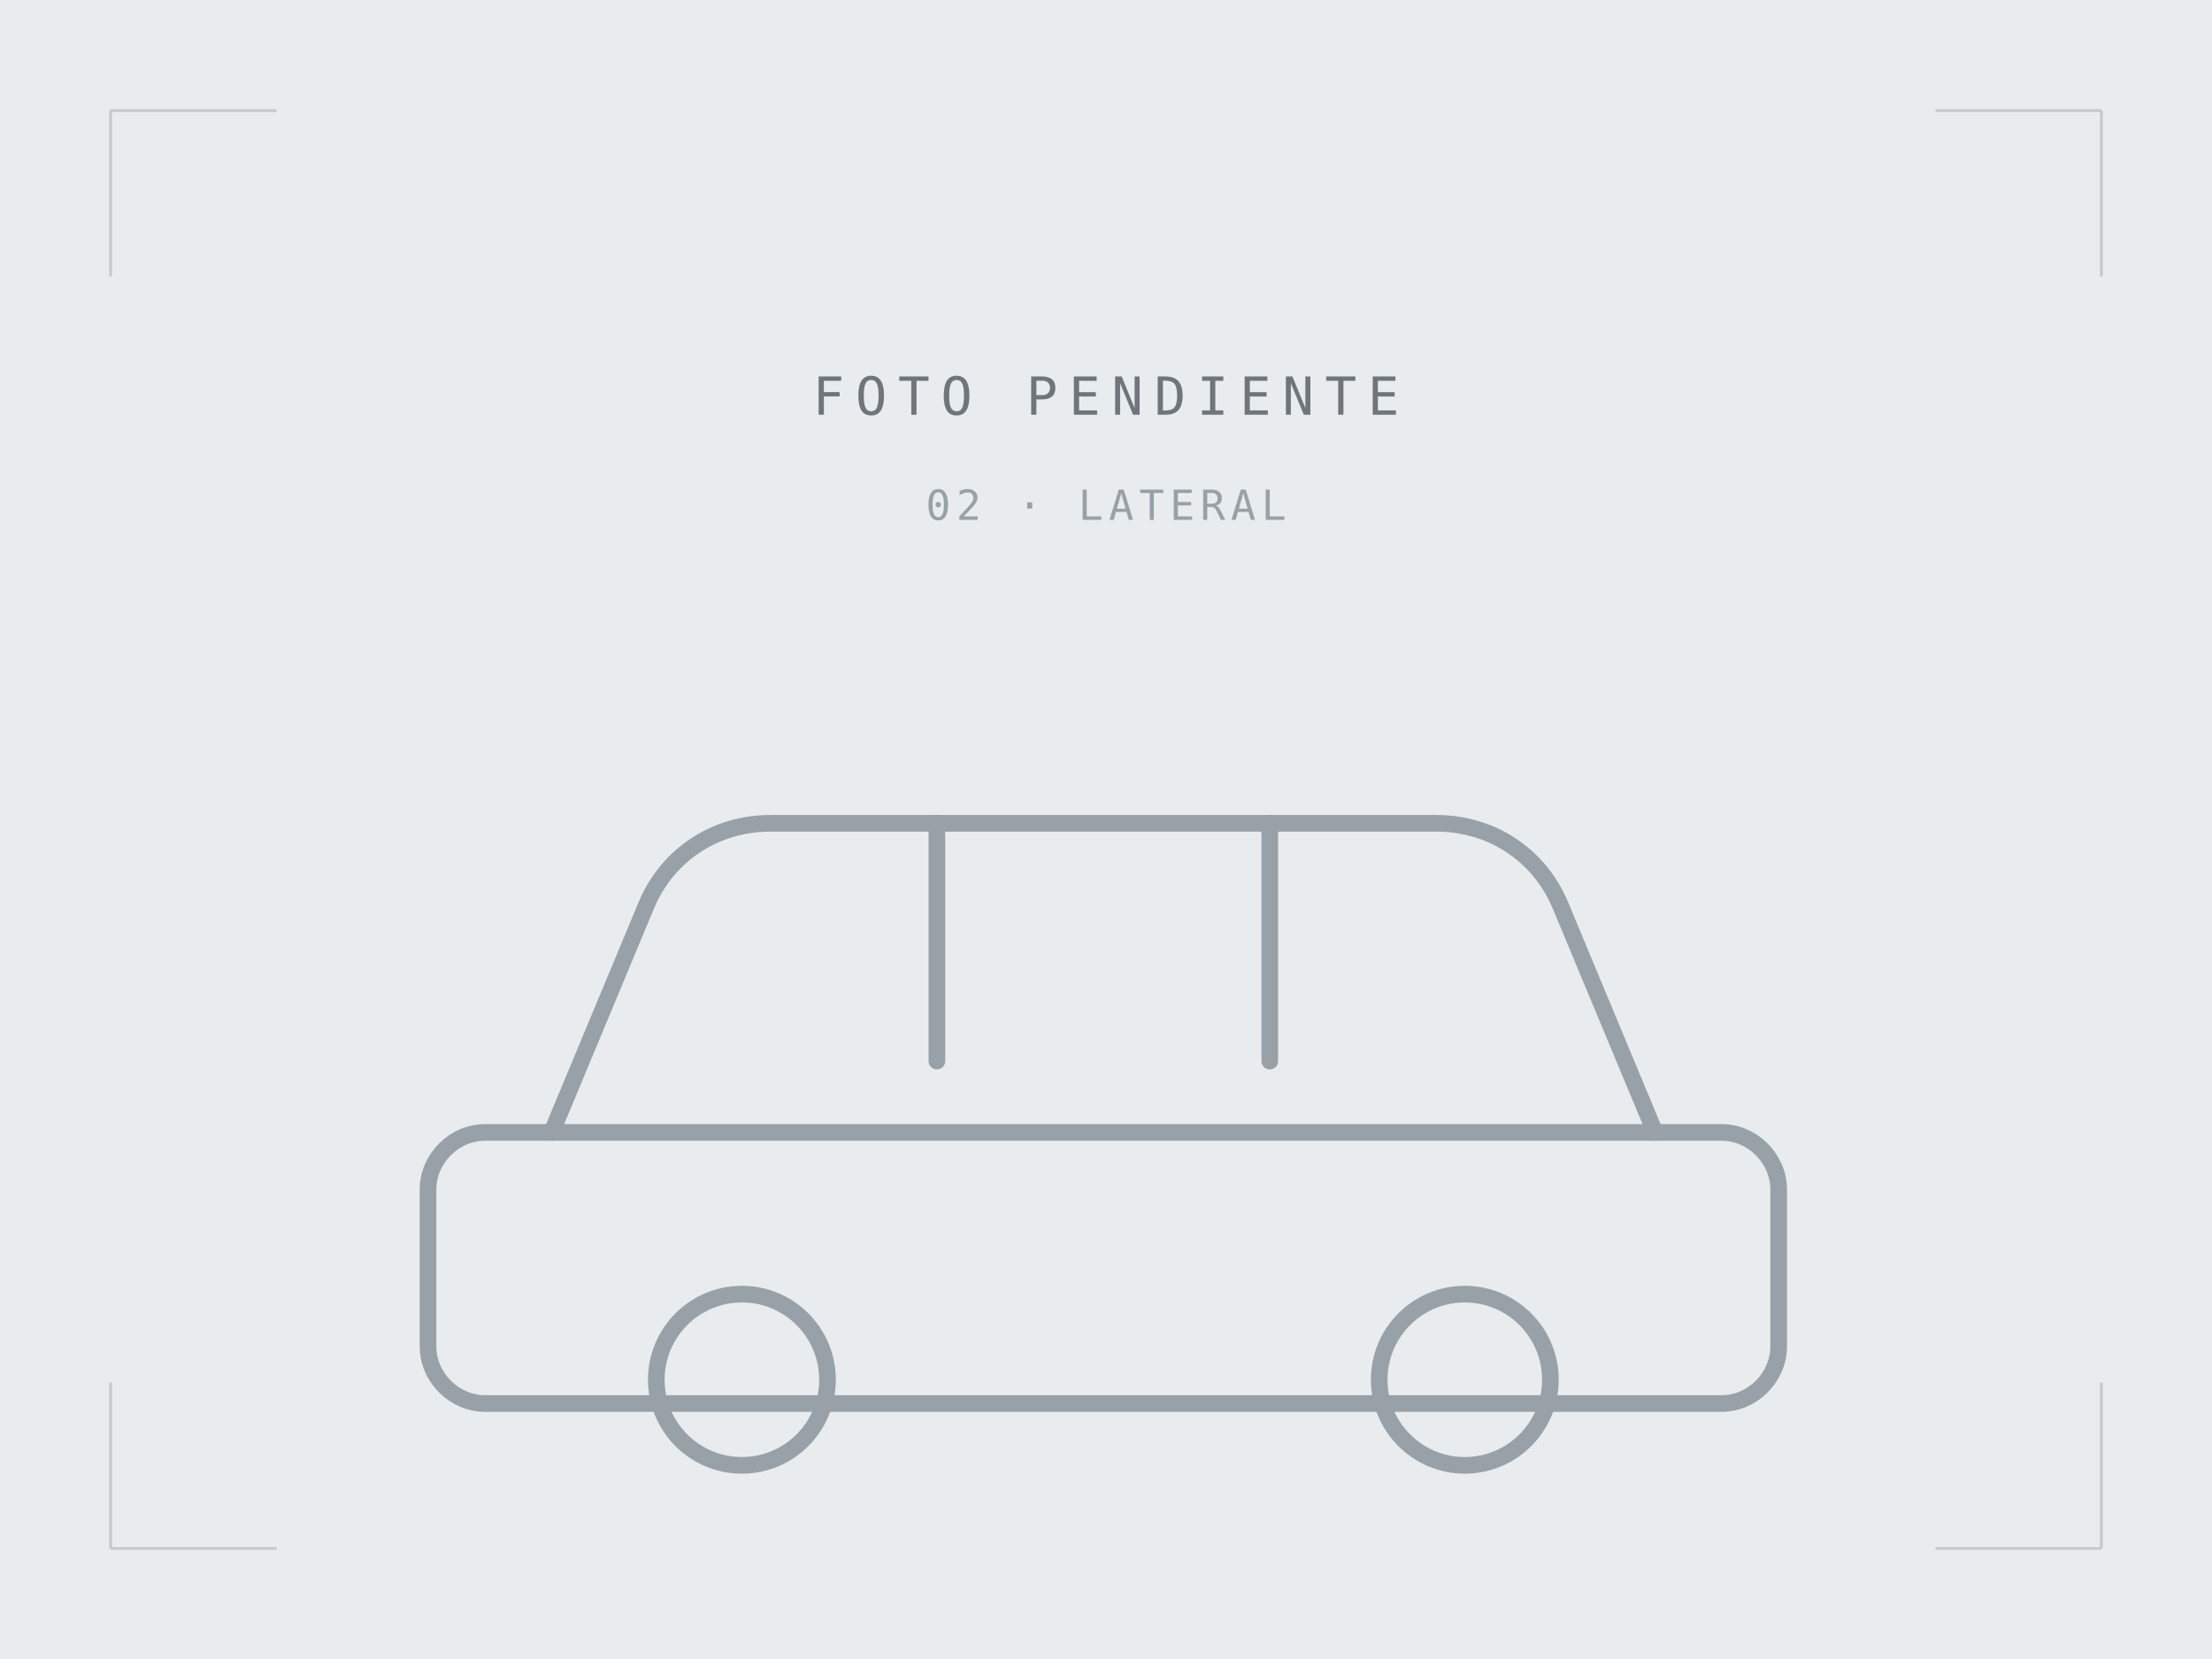
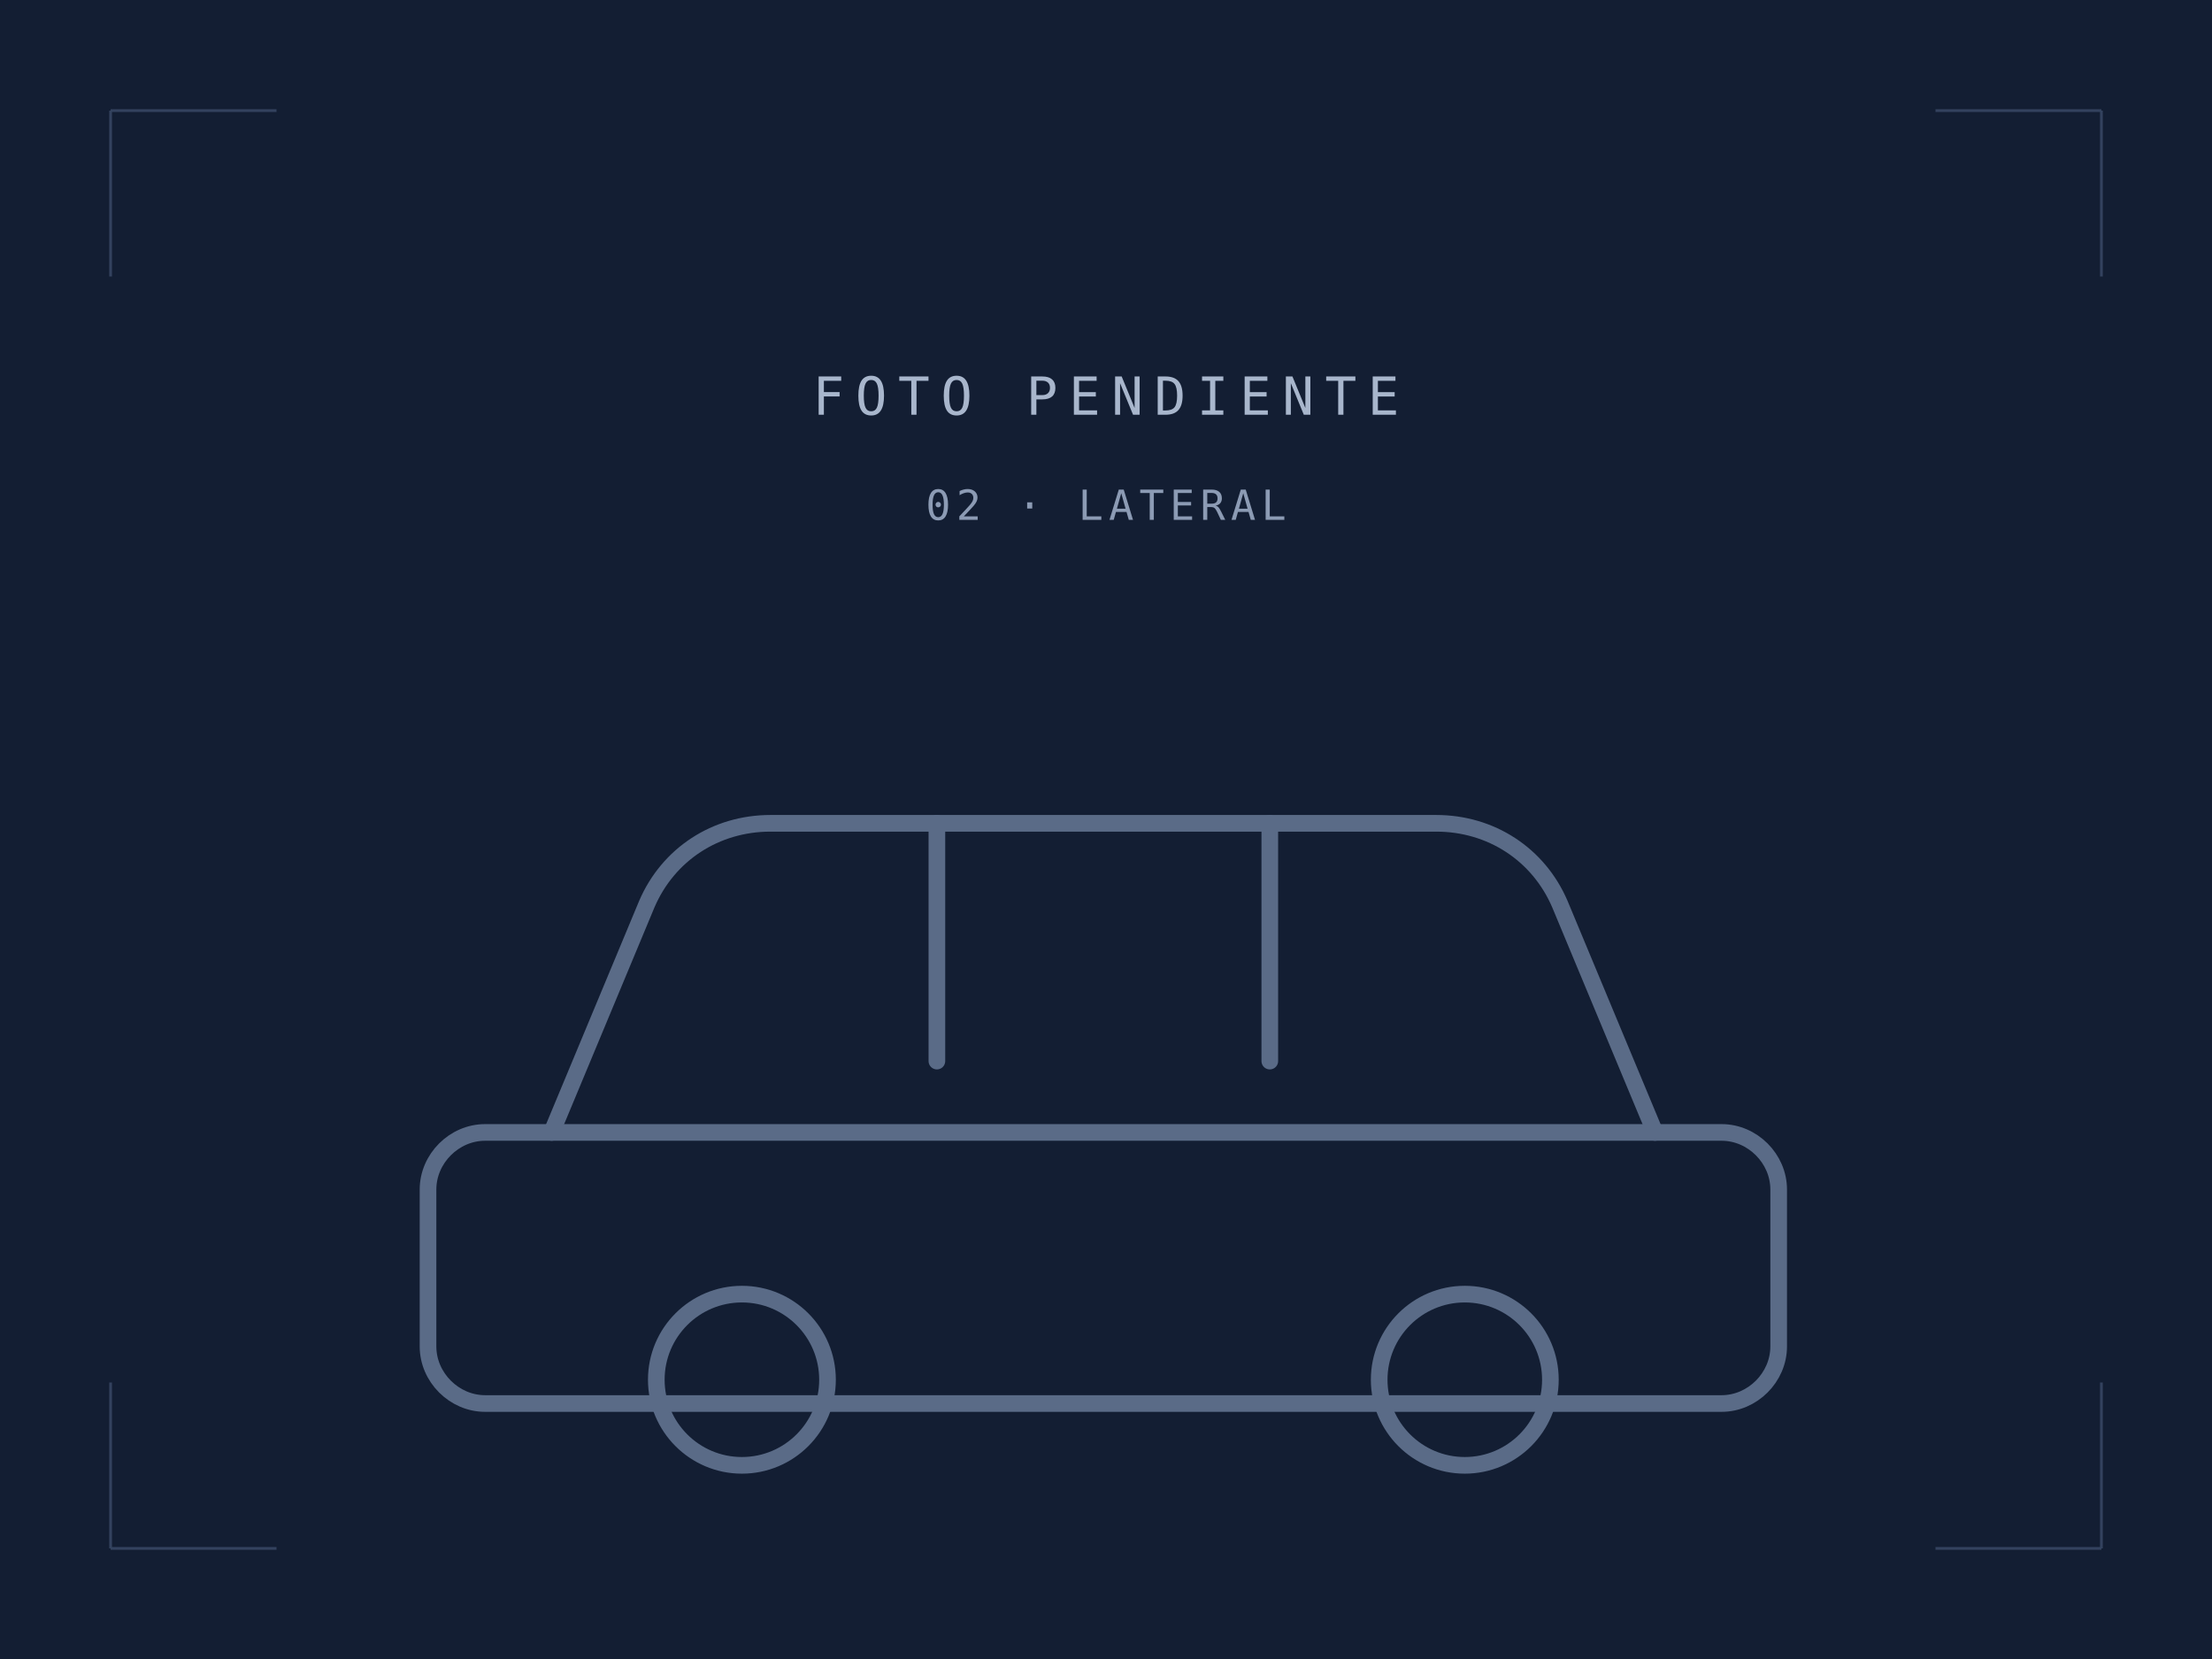
<svg xmlns="http://www.w3.org/2000/svg" viewBox="0 0 800 600" width="800" height="600" role="img" aria-label="Foto pendiente: Lateral">
-   <rect width="800" height="600" fill="#E9ECEE" />
-   <g fill="none" stroke="#C2C8CC" stroke-width="1">
+   <rect width="800" height="600" fill="#131E33" />
+   <g fill="none" stroke="#33425E" stroke-width="1">
    <path d="M40 40 h60 M40 40 v60 M760 40 h-60 M760 40 v60 M40 560 h60 M40 560 v-60 M760 560 h-60 M760 560 v-60" />
  </g>
-   <g fill="none" stroke="#98A1A7" stroke-width="7" stroke-linecap="round" stroke-linejoin="round" transform="translate(0,-60) scale(0.86) translate(64,60)">
+   <g fill="none" stroke="#5A6B87" stroke-width="7" stroke-linecap="round" stroke-linejoin="round" transform="translate(0,-60) scale(0.86) translate(64,60)">
    <path d="M168 486 l40-96 c9-21 29-34 52-34 h280 c23 0 43 13 52 34 l40 96" />
    <path d="M140 486 h520 c13 0 24 11 24 24 v66 c0 13-11 24-24 24 h-520 c-13 0-24-11-24-24 v-66 c0-13 11-24 24-24 z" />
    <circle cx="248" cy="590" r="36" />
    <circle cx="552" cy="590" r="36" />
    <path d="M330 356 v100 M470 356 v100" />
  </g>
-   <text x="400" y="150" text-anchor="middle" fill="#6E767C" font-family="'IBM Plex Mono',ui-monospace,monospace" font-size="19" letter-spacing="4">FOTO PENDIENTE</text>
-   <text x="400" y="188" text-anchor="middle" fill="#98A1A7" font-family="'IBM Plex Mono',ui-monospace,monospace" font-size="15" letter-spacing="2">02 · LATERAL</text>
+   <text x="400" y="150" text-anchor="middle" fill="#A8B6CC" font-family="'IBM Plex Mono',ui-monospace,monospace" font-size="19" letter-spacing="4">FOTO PENDIENTE</text>
+   <text x="400" y="188" text-anchor="middle" fill="#8C9BB4" font-family="'IBM Plex Mono',ui-monospace,monospace" font-size="15" letter-spacing="2">02 · LATERAL</text>
</svg>
